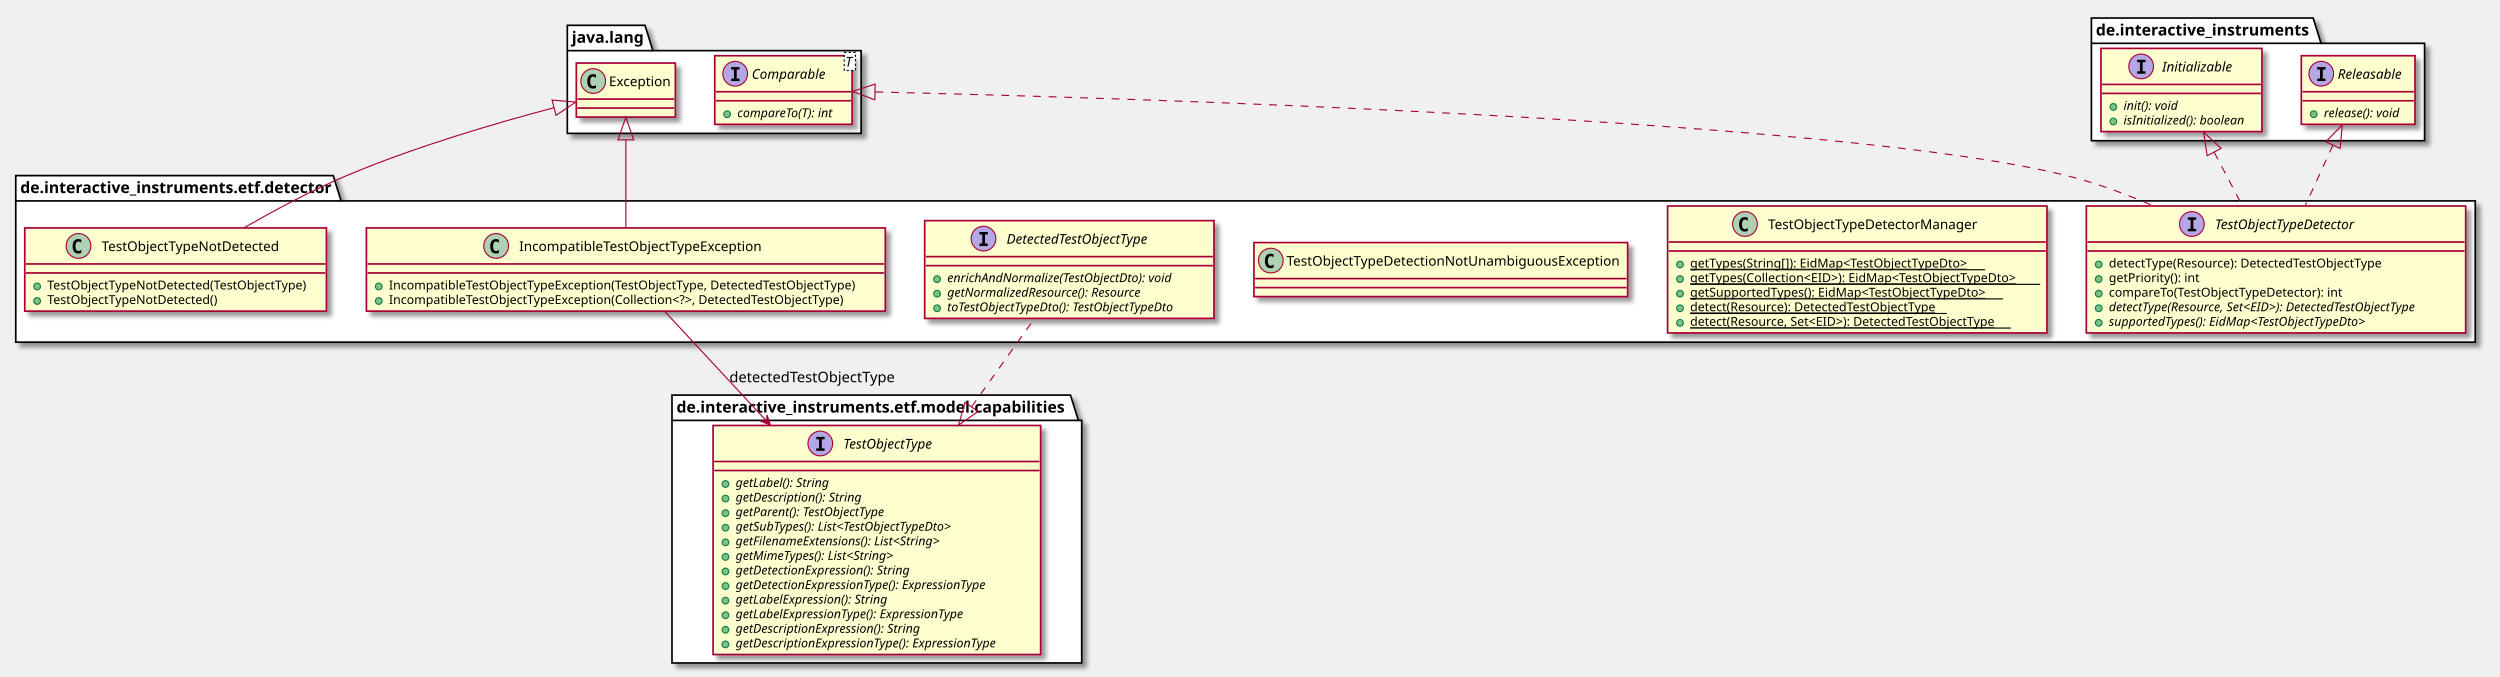
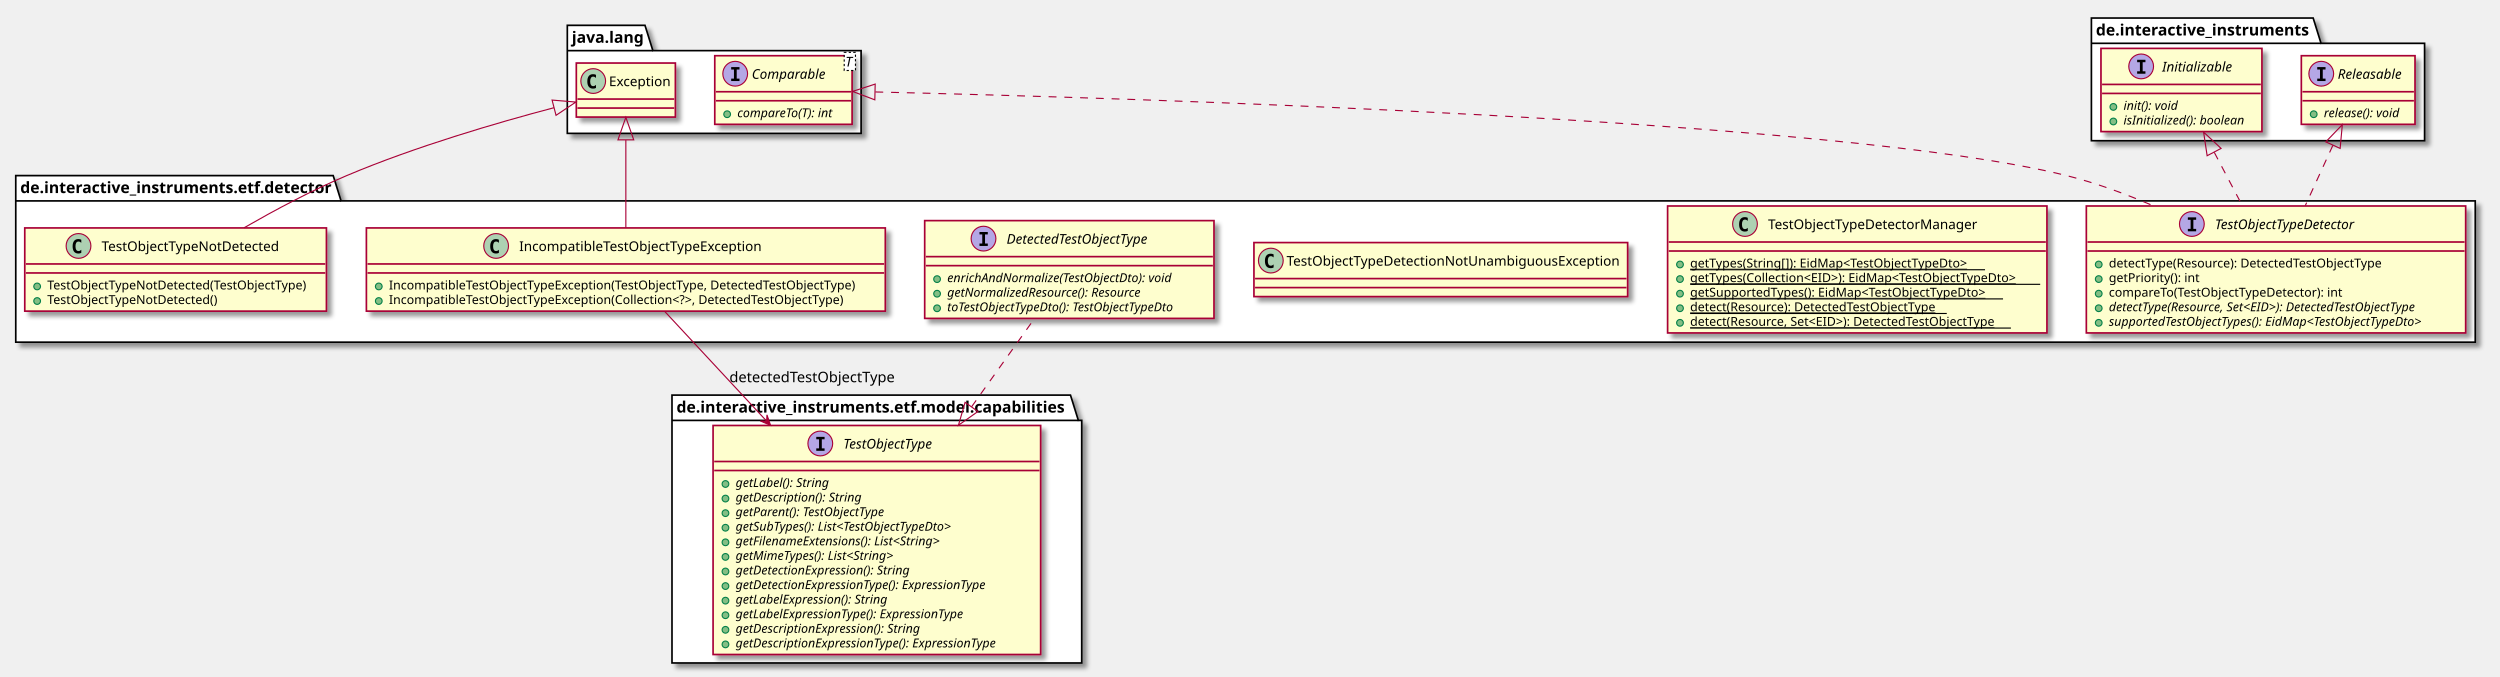
<svg xmlns="http://www.w3.org/2000/svg" xmlns:xlink="http://www.w3.org/1999/xlink" contentScriptType="application/ecmascript" contentStyleType="text/css" height="601px" preserveAspectRatio="none" style="width:2221px;height:601px;" version="1.1" viewBox="0 0 2221 601" width="2221px" zoomAndPan="magnify">
  <defs>
    <filter height="300%" id="fbjjfumw7ukyn" width="300%" x="-1" y="-1">
      <feGaussianBlur result="blurOut" stdDeviation="2.0" />
      <feColorMatrix in="blurOut" result="blurOut2" type="matrix" values="0 0 0 0 0 0 0 0 0 0 0 0 0 0 0 0 0 0 .4 0" />
      <feOffset dx="4.0" dy="4.0" in="blurOut2" result="blurOut3" />
      <feBlend in="SourceGraphic" in2="blurOut3" mode="normal" />
    </filter>
  </defs>
  <g>
    <polygon fill="#FFFFFF" filter="url(#fbjjfumw7ukyn)" points="14,156,296,156,303,178.488,2199,178.488,2199,304,14,304,14,156" style="stroke: #000000; stroke-width: 1.5;" />
    <line style="stroke: #000000; stroke-width: 1.5;" x1="14" x2="303" y1="178.488" y2="178.488" />
    <text fill="#000000" font-family="sans-serif" font-size="14" font-weight="bold" lengthAdjust="spacingAndGlyphs" textLength="276" x="18" y="171.535">de.interactive_instruments.etf.detector</text>
    <polygon fill="#FFFFFF" filter="url(#fbjjfumw7ukyn)" points="504,22.5,573,22.5,580,44.988,765,44.988,765,118.5,504,118.5,504,22.5" style="stroke: #000000; stroke-width: 1.5;" />
    <line style="stroke: #000000; stroke-width: 1.5;" x1="504" x2="580" y1="44.988" y2="44.988" />
    <text fill="#000000" font-family="sans-serif" font-size="14" font-weight="bold" lengthAdjust="spacingAndGlyphs" textLength="63" x="508" y="38.035">java.lang</text>
    <polygon fill="#FFFFFF" filter="url(#fbjjfumw7ukyn)" points="1858,16,2055,16,2062,38.488,2154,38.488,2154,125,1858,125,1858,16" style="stroke: #000000; stroke-width: 1.5;" />
    <line style="stroke: #000000; stroke-width: 1.5;" x1="1858" x2="2062" y1="38.488" y2="38.488" />
    <text fill="#000000" font-family="sans-serif" font-size="14" font-weight="bold" lengthAdjust="spacingAndGlyphs" textLength="191" x="1862" y="31.535">de.interactive_instruments</text>
    <polygon fill="#FFFFFF" filter="url(#fbjjfumw7ukyn)" points="597,351,951,351,958,373.488,961,373.488,961,589,597,589,597,351" style="stroke: #000000; stroke-width: 1.5;" />
    <line style="stroke: #000000; stroke-width: 1.5;" x1="597" x2="958" y1="373.488" y2="373.488" />
    <text fill="#000000" font-family="sans-serif" font-size="14" font-weight="bold" lengthAdjust="spacingAndGlyphs" textLength="348" x="601" y="366.535">de.interactive_instruments.etf.model.capabilities</text>
    <a target="_top" xlink:actuate="onRequest" xlink:href="TestObjectTypeNotDetected.html" xlink:show="new" xlink:title="TestObjectTypeNotDetected.html" xlink:type="simple">
      <rect fill="#FEFECE" filter="url(#fbjjfumw7ukyn)" height="73.91" id="de.interactive_instruments.etf.detector.TestObjectTypeNotDetected" style="stroke: #A80036; stroke-width: 1.5;" width="268" x="22" y="202.5" />
      <ellipse cx="69.75" cy="218.5" fill="#ADD1B2" rx="11" ry="11" style="stroke: #A80036; stroke-width: 1.0;" />
      <path d="M72.223,224.643 Q71.642,224.942 71.003,225.091 Q70.364,225.241 69.658,225.241 Q67.151,225.241 65.832,223.589 Q64.512,221.937 64.512,218.816 Q64.512,215.686 65.832,214.035 Q67.151,212.383 69.658,212.383 Q70.364,212.383 71.011,212.532 Q71.659,212.682 72.223,212.981 L72.223,215.703 Q71.592,215.122 70.999,214.852 Q70.405,214.583 69.774,214.583 Q68.43,214.583 67.745,215.649 Q67.06,216.716 67.06,218.816 Q67.06,220.908 67.745,221.974 Q68.43,223.041 69.774,223.041 Q70.405,223.041 70.999,222.771 Q71.592,222.501 72.223,221.92 Z " />
      <text fill="#000000" font-family="sans-serif" font-size="12" lengthAdjust="spacingAndGlyphs" textLength="164" x="90.25" y="223.035">TestObjectTypeNotDetected</text>
      <line style="stroke: #A80036; stroke-width: 1.5;" x1="23" x2="289" y1="234.5" y2="234.5" />
      <line style="stroke: #A80036; stroke-width: 1.5;" x1="23" x2="289" y1="242.5" y2="242.5" />
      <ellipse cx="33" cy="254.477" fill="#84BE84" rx="3" ry="3" style="stroke: #038048; stroke-width: 1.0;" />
      <text fill="#000000" font-family="sans-serif" font-size="11" lengthAdjust="spacingAndGlyphs" textLength="242" x="42" y="257.135">TestObjectTypeNotDetected(TestObjectType)</text>
      <ellipse cx="33" cy="267.433" fill="#84BE84" rx="3" ry="3" style="stroke: #038048; stroke-width: 1.0;" />
      <text fill="#000000" font-family="sans-serif" font-size="11" lengthAdjust="spacingAndGlyphs" textLength="158" x="42" y="270.09">TestObjectTypeNotDetected()</text>
    </a>
    <a target="_top" xlink:actuate="onRequest" xlink:href="TestObjectTypeDetectorManager.html" xlink:show="new" xlink:title="TestObjectTypeDetectorManager.html" xlink:type="simple">
      <rect fill="#FEFECE" filter="url(#fbjjfumw7ukyn)" height="112.775" id="de.interactive_instruments.etf.detector.TestObjectTypeDetectorManager" style="stroke: #A80036; stroke-width: 1.5;" width="337" x="1481.5" y="183" />
      <ellipse cx="1550.25" cy="199" fill="#ADD1B2" rx="11" ry="11" style="stroke: #A80036; stroke-width: 1.0;" />
      <path d="M1552.723,205.143 Q1552.142,205.442 1551.503,205.591 Q1550.864,205.741 1550.158,205.741 Q1547.651,205.741 1546.332,204.089 Q1545.012,202.437 1545.012,199.316 Q1545.012,196.186 1546.332,194.535 Q1547.651,192.883 1550.158,192.883 Q1550.864,192.883 1551.511,193.032 Q1552.159,193.182 1552.723,193.481 L1552.723,196.203 Q1552.092,195.622 1551.499,195.352 Q1550.905,195.083 1550.274,195.083 Q1548.93,195.083 1548.245,196.149 Q1547.56,197.216 1547.56,199.316 Q1547.56,201.408 1548.245,202.474 Q1548.93,203.541 1550.274,203.541 Q1550.905,203.541 1551.499,203.271 Q1552.092,203.001 1552.723,202.42 Z " />
      <text fill="#000000" font-family="sans-serif" font-size="12" lengthAdjust="spacingAndGlyphs" textLength="191" x="1570.75" y="203.535">TestObjectTypeDetectorManager</text>
      <line style="stroke: #A80036; stroke-width: 1.5;" x1="1482.5" x2="1817.5" y1="215" y2="215" />
      <line style="stroke: #A80036; stroke-width: 1.5;" x1="1482.5" x2="1817.5" y1="223" y2="223" />
      <ellipse cx="1492.5" cy="234.977" fill="#84BE84" rx="3" ry="3" style="stroke: #038048; stroke-width: 1.0;" />
      <text fill="#000000" font-family="sans-serif" font-size="11" lengthAdjust="spacingAndGlyphs" text-decoration="underline" textLength="262" x="1501.5" y="237.635">getTypes(String[]): EidMap&lt;TestObjectTypeDto&gt;</text>
      <line style="stroke: #000000; stroke-width: 1.0;" x1="1501.5" x2="1763.5" y1="239.635" y2="239.635" />
      <ellipse cx="1492.5" cy="247.933" fill="#84BE84" rx="3" ry="3" style="stroke: #038048; stroke-width: 1.0;" />
      <text fill="#000000" font-family="sans-serif" font-size="11" lengthAdjust="spacingAndGlyphs" text-decoration="underline" textLength="311" x="1501.5" y="250.59">getTypes(Collection&lt;EID&gt;): EidMap&lt;TestObjectTypeDto&gt;</text>
      <line style="stroke: #000000; stroke-width: 1.0;" x1="1501.5" x2="1812.5" y1="252.59" y2="252.59" />
      <ellipse cx="1492.5" cy="260.888" fill="#84BE84" rx="3" ry="3" style="stroke: #038048; stroke-width: 1.0;" />
      <text fill="#000000" font-family="sans-serif" font-size="11" lengthAdjust="spacingAndGlyphs" text-decoration="underline" textLength="278" x="1501.5" y="263.545">getSupportedTypes(): EidMap&lt;TestObjectTypeDto&gt;</text>
      <line style="stroke: #000000; stroke-width: 1.0;" x1="1501.5" x2="1779.5" y1="265.545" y2="265.545" />
      <ellipse cx="1492.5" cy="273.843" fill="#84BE84" rx="3" ry="3" style="stroke: #038048; stroke-width: 1.0;" />
      <text fill="#000000" font-family="sans-serif" font-size="11" lengthAdjust="spacingAndGlyphs" text-decoration="underline" textLength="228" x="1501.5" y="276.5">detect(Resource): DetectedTestObjectType</text>
      <line style="stroke: #000000; stroke-width: 1.0;" x1="1501.5" x2="1729.5" y1="278.5" y2="278.5" />
      <ellipse cx="1492.5" cy="286.798" fill="#84BE84" rx="3" ry="3" style="stroke: #038048; stroke-width: 1.0;" />
      <text fill="#000000" font-family="sans-serif" font-size="11" lengthAdjust="spacingAndGlyphs" text-decoration="underline" textLength="285" x="1501.5" y="289.455">detect(Resource, Set&lt;EID&gt;): DetectedTestObjectType</text>
      <line style="stroke: #000000; stroke-width: 1.0;" x1="1501.5" x2="1786.5" y1="291.455" y2="291.455" />
    </a>
    <a target="_top" xlink:actuate="onRequest" xlink:href="TestObjectTypeDetectionNotUnambiguousException.html" xlink:show="new" xlink:title="TestObjectTypeDetectionNotUnambiguousException.html" xlink:type="simple">
      <rect fill="#FEFECE" filter="url(#fbjjfumw7ukyn)" height="48" id="de.interactive_instruments.etf.detector.TestObjectTypeDetectionNotUnambiguousException" style="stroke: #A80036; stroke-width: 1.5;" width="332" x="1114" y="215.5" />
      <ellipse cx="1129" cy="231.5" fill="#ADD1B2" rx="11" ry="11" style="stroke: #A80036; stroke-width: 1.0;" />
      <path d="M1131.473,237.643 Q1130.892,237.942 1130.253,238.091 Q1129.614,238.241 1128.908,238.241 Q1126.401,238.241 1125.082,236.589 Q1123.762,234.937 1123.762,231.816 Q1123.762,228.686 1125.082,227.035 Q1126.401,225.383 1128.908,225.383 Q1129.614,225.383 1130.261,225.532 Q1130.909,225.682 1131.473,225.981 L1131.473,228.703 Q1130.842,228.122 1130.249,227.852 Q1129.655,227.583 1129.024,227.583 Q1127.68,227.583 1126.995,228.649 Q1126.31,229.716 1126.31,231.816 Q1126.31,233.908 1126.995,234.974 Q1127.68,236.041 1129.024,236.041 Q1129.655,236.041 1130.249,235.771 Q1130.842,235.501 1131.473,234.92 Z " />
      <text fill="#000000" font-family="sans-serif" font-size="12" lengthAdjust="spacingAndGlyphs" textLength="300" x="1143" y="236.035">TestObjectTypeDetectionNotUnambiguousException</text>
      <line style="stroke: #A80036; stroke-width: 1.5;" x1="1115" x2="1445" y1="247.5" y2="247.5" />
      <line style="stroke: #A80036; stroke-width: 1.5;" x1="1115" x2="1445" y1="255.5" y2="255.5" />
    </a>
    <a target="_top" xlink:actuate="onRequest" xlink:href="TestObjectTypeDetector.html" xlink:show="new" xlink:title="TestObjectTypeDetector.html" xlink:type="simple">
      <rect fill="#FEFECE" filter="url(#fbjjfumw7ukyn)" height="112.775" id="de.interactive_instruments.etf.detector.TestObjectTypeDetector" style="stroke: #A80036; stroke-width: 1.5;" width="337" x="1853.5" y="183" />
      <ellipse cx="1947.25" cy="199" fill="#B4A7E5" rx="11" ry="11" style="stroke: #A80036; stroke-width: 1.0;" />
      <path d="M1943.678,195.265 L1943.678,193.107 L1951.057,193.107 L1951.057,195.265 L1948.592,195.265 L1948.592,203.342 L1951.057,203.342 L1951.057,205.5 L1943.678,205.5 L1943.678,203.342 L1946.143,203.342 L1946.143,195.265 Z " />
      <text fill="#000000" font-family="sans-serif" font-size="12" font-style="italic" lengthAdjust="spacingAndGlyphs" textLength="141" x="1967.75" y="203.535">TestObjectTypeDetector</text>
      <line style="stroke: #A80036; stroke-width: 1.5;" x1="1854.5" x2="2189.5" y1="215" y2="215" />
      <line style="stroke: #A80036; stroke-width: 1.5;" x1="1854.5" x2="2189.5" y1="223" y2="223" />
      <ellipse cx="1864.5" cy="234.977" fill="#84BE84" rx="3" ry="3" style="stroke: #038048; stroke-width: 1.0;" />
      <text fill="#000000" font-family="sans-serif" font-size="11" lengthAdjust="spacingAndGlyphs" textLength="254" x="1873.5" y="237.635">detectType(Resource): DetectedTestObjectType</text>
      <ellipse cx="1864.5" cy="247.933" fill="#84BE84" rx="3" ry="3" style="stroke: #038048; stroke-width: 1.0;" />
      <text fill="#000000" font-family="sans-serif" font-size="11" lengthAdjust="spacingAndGlyphs" textLength="84" x="1873.5" y="250.59">getPriority(): int</text>
      <ellipse cx="1864.5" cy="260.888" fill="#84BE84" rx="3" ry="3" style="stroke: #038048; stroke-width: 1.0;" />
      <text fill="#000000" font-family="sans-serif" font-size="11" lengthAdjust="spacingAndGlyphs" textLength="219" x="1873.5" y="263.545">compareTo(TestObjectTypeDetector): int</text>
      <ellipse cx="1864.5" cy="273.843" fill="#84BE84" rx="3" ry="3" style="stroke: #038048; stroke-width: 1.0;" />
      <text fill="#000000" font-family="sans-serif" font-size="11" font-style="italic" lengthAdjust="spacingAndGlyphs" textLength="311" x="1873.5" y="276.5">detectType(Resource, Set&lt;EID&gt;): DetectedTestObjectType</text>
      <ellipse cx="1864.5" cy="286.798" fill="#84BE84" rx="3" ry="3" style="stroke: #038048; stroke-width: 1.0;" />
-       <text fill="#000000" font-family="sans-serif" font-size="11" font-style="italic" lengthAdjust="spacingAndGlyphs" textLength="261" x="1873.5" y="289.455">supportedTypes(): EidMap&lt;TestObjectTypeDto&gt;</text>
+       <text fill="#000000" font-family="sans-serif" font-size="11" font-style="italic" lengthAdjust="spacingAndGlyphs" textLength="261" x="1873.5" y="289.455">supportedTestObjectTypes(): EidMap&lt;TestObjectTypeDto&gt;</text>
    </a>
    <a target="_top" xlink:actuate="onRequest" xlink:href="DetectedTestObjectType.html" xlink:show="new" xlink:title="DetectedTestObjectType.html" xlink:type="simple">
      <rect fill="#FEFECE" filter="url(#fbjjfumw7ukyn)" height="86.865" id="de.interactive_instruments.etf.detector.DetectedTestObjectType" style="stroke: #A80036; stroke-width: 1.5;" width="257" x="821.5" y="196" />
      <ellipse cx="873.75" cy="212" fill="#B4A7E5" rx="11" ry="11" style="stroke: #A80036; stroke-width: 1.0;" />
      <path d="M870.178,208.265 L870.178,206.107 L877.557,206.107 L877.557,208.265 L875.092,208.265 L875.092,216.342 L877.557,216.342 L877.557,218.5 L870.178,218.5 L870.178,216.342 L872.643,216.342 L872.643,208.265 Z " />
      <text fill="#000000" font-family="sans-serif" font-size="12" font-style="italic" lengthAdjust="spacingAndGlyphs" textLength="144" x="894.25" y="216.535">DetectedTestObjectType</text>
      <line style="stroke: #A80036; stroke-width: 1.5;" x1="822.5" x2="1077.5" y1="228" y2="228" />
      <line style="stroke: #A80036; stroke-width: 1.5;" x1="822.5" x2="1077.5" y1="236" y2="236" />
      <ellipse cx="832.5" cy="247.977" fill="#84BE84" rx="3" ry="3" style="stroke: #038048; stroke-width: 1.0;" />
      <text fill="#000000" font-family="sans-serif" font-size="11" font-style="italic" lengthAdjust="spacingAndGlyphs" textLength="224" x="841.5" y="250.635">enrichAndNormalize(TestObjectDto): void</text>
      <ellipse cx="832.5" cy="260.933" fill="#84BE84" rx="3" ry="3" style="stroke: #038048; stroke-width: 1.0;" />
      <text fill="#000000" font-family="sans-serif" font-size="11" font-style="italic" lengthAdjust="spacingAndGlyphs" textLength="192" x="841.5" y="263.59">getNormalizedResource(): Resource</text>
      <ellipse cx="832.5" cy="273.888" fill="#84BE84" rx="3" ry="3" style="stroke: #038048; stroke-width: 1.0;" />
      <text fill="#000000" font-family="sans-serif" font-size="11" font-style="italic" lengthAdjust="spacingAndGlyphs" textLength="231" x="841.5" y="276.545">toTestObjectTypeDto(): TestObjectTypeDto</text>
    </a>
    <a target="_top" xlink:actuate="onRequest" xlink:href="IncompatibleTestObjectTypeException.html" xlink:show="new" xlink:title="IncompatibleTestObjectTypeException.html" xlink:type="simple">
      <rect fill="#FEFECE" filter="url(#fbjjfumw7ukyn)" height="73.91" id="de.interactive_instruments.etf.detector.IncompatibleTestObjectTypeException" style="stroke: #A80036; stroke-width: 1.5;" width="461" x="325.5" y="202.5" />
      <ellipse cx="440.75" cy="218.5" fill="#ADD1B2" rx="11" ry="11" style="stroke: #A80036; stroke-width: 1.0;" />
      <path d="M443.223,224.643 Q442.642,224.942 442.003,225.091 Q441.364,225.241 440.658,225.241 Q438.151,225.241 436.832,223.589 Q435.512,221.937 435.512,218.816 Q435.512,215.686 436.832,214.035 Q438.151,212.383 440.658,212.383 Q441.364,212.383 442.011,212.532 Q442.659,212.682 443.223,212.981 L443.223,215.703 Q442.592,215.122 441.999,214.852 Q441.405,214.583 440.774,214.583 Q439.43,214.583 438.745,215.649 Q438.06,216.716 438.06,218.816 Q438.06,220.908 438.745,221.974 Q439.43,223.041 440.774,223.041 Q441.405,223.041 441.999,222.771 Q442.592,222.501 443.223,221.92 Z " />
      <text fill="#000000" font-family="sans-serif" font-size="12" lengthAdjust="spacingAndGlyphs" textLength="222" x="461.25" y="223.035">IncompatibleTestObjectTypeException</text>
      <line style="stroke: #A80036; stroke-width: 1.5;" x1="326.5" x2="785.5" y1="234.5" y2="234.5" />
      <line style="stroke: #A80036; stroke-width: 1.5;" x1="326.5" x2="785.5" y1="242.5" y2="242.5" />
      <ellipse cx="336.5" cy="254.477" fill="#84BE84" rx="3" ry="3" style="stroke: #038048; stroke-width: 1.0;" />
      <text fill="#000000" font-family="sans-serif" font-size="11" lengthAdjust="spacingAndGlyphs" textLength="435" x="345.5" y="257.135">IncompatibleTestObjectTypeException(TestObjectType, DetectedTestObjectType)</text>
      <ellipse cx="336.5" cy="267.433" fill="#84BE84" rx="3" ry="3" style="stroke: #038048; stroke-width: 1.0;" />
      <text fill="#000000" font-family="sans-serif" font-size="11" lengthAdjust="spacingAndGlyphs" textLength="428" x="345.5" y="270.09">IncompatibleTestObjectTypeException(Collection&lt;?&gt;, DetectedTestObjectType)</text>
    </a>
    <rect fill="#FEFECE" filter="url(#fbjjfumw7ukyn)" height="48" id="java.lang.Exception" style="stroke: #A80036; stroke-width: 1.5;" width="88" x="512" y="56" />
    <ellipse cx="527" cy="72" fill="#ADD1B2" rx="11" ry="11" style="stroke: #A80036; stroke-width: 1.0;" />
    <path d="M529.473,78.143 Q528.892,78.442 528.253,78.591 Q527.614,78.741 526.908,78.741 Q524.401,78.741 523.082,77.089 Q521.762,75.437 521.762,72.316 Q521.762,69.186 523.082,67.535 Q524.401,65.883 526.908,65.883 Q527.614,65.883 528.261,66.032 Q528.909,66.182 529.473,66.481 L529.473,69.203 Q528.842,68.622 528.249,68.352 Q527.655,68.082 527.024,68.082 Q525.68,68.082 524.995,69.149 Q524.31,70.216 524.31,72.316 Q524.31,74.408 524.995,75.474 Q525.68,76.541 527.024,76.541 Q527.655,76.541 528.249,76.271 Q528.842,76.001 529.473,75.42 Z " />
    <text fill="#000000" font-family="sans-serif" font-size="12" lengthAdjust="spacingAndGlyphs" textLength="56" x="541" y="76.535">Exception</text>
    <line style="stroke: #A80036; stroke-width: 1.5;" x1="513" x2="599" y1="88" y2="88" />
    <line style="stroke: #A80036; stroke-width: 1.5;" x1="513" x2="599" y1="96" y2="96" />
    <rect fill="#FEFECE" filter="url(#fbjjfumw7ukyn)" height="60.955" id="java.lang.Comparable" style="stroke: #A80036; stroke-width: 1.5;" width="122" x="635" y="49.5" />
    <ellipse cx="653.15" cy="65.5" fill="#B4A7E5" rx="11" ry="11" style="stroke: #A80036; stroke-width: 1.0;" />
    <path d="M649.578,61.765 L649.578,59.607 L656.957,59.607 L656.957,61.765 L654.492,61.765 L654.492,69.842 L656.957,69.842 L656.957,72 L649.578,72 L649.578,69.842 L652.043,69.842 L652.043,61.765 Z " />
    <text fill="#000000" font-family="sans-serif" font-size="12" font-style="italic" lengthAdjust="spacingAndGlyphs" textLength="71" x="667.85" y="70.035">Comparable</text>
    <rect fill="#FFFFFF" height="16.133" style="stroke: #000000; stroke-width: 1.0; stroke-dasharray: 2.0,2.0;" width="10" x="750" y="46.5" />
    <text fill="#000000" font-family="sans-serif" font-size="12" font-style="italic" lengthAdjust="spacingAndGlyphs" textLength="8" x="751" y="59.102">T</text>
    <line style="stroke: #A80036; stroke-width: 1.5;" x1="636" x2="756" y1="81.5" y2="81.5" />
    <line style="stroke: #A80036; stroke-width: 1.5;" x1="636" x2="756" y1="89.5" y2="89.5" />
    <ellipse cx="646" cy="101.478" fill="#84BE84" rx="3" ry="3" style="stroke: #038048; stroke-width: 1.0;" />
    <text fill="#000000" font-family="sans-serif" font-size="11" font-style="italic" lengthAdjust="spacingAndGlyphs" textLength="96" x="655" y="104.135">compareTo(T): int</text>
    <rect fill="#FEFECE" filter="url(#fbjjfumw7ukyn)" height="73.91" id="de.interactive_instruments.Initializable" style="stroke: #A80036; stroke-width: 1.5;" width="143" x="1866.5" y="43" />
    <ellipse cx="1902.2" cy="59" fill="#B4A7E5" rx="11" ry="11" style="stroke: #A80036; stroke-width: 1.0;" />
    <path d="M1898.628,55.265 L1898.628,53.107 L1906.007,53.107 L1906.007,55.265 L1903.542,55.265 L1903.542,63.342 L1906.007,63.342 L1906.007,65.5 L1898.628,65.5 L1898.628,63.342 L1901.093,63.342 L1901.093,55.265 Z " />
    <text fill="#000000" font-family="sans-serif" font-size="12" font-style="italic" lengthAdjust="spacingAndGlyphs" textLength="65" x="1920.8" y="63.535">Initializable</text>
    <line style="stroke: #A80036; stroke-width: 1.5;" x1="1867.5" x2="2008.5" y1="75" y2="75" />
    <line style="stroke: #A80036; stroke-width: 1.5;" x1="1867.5" x2="2008.5" y1="83" y2="83" />
    <ellipse cx="1877.5" cy="94.978" fill="#84BE84" rx="3" ry="3" style="stroke: #038048; stroke-width: 1.0;" />
    <text fill="#000000" font-family="sans-serif" font-size="11" font-style="italic" lengthAdjust="spacingAndGlyphs" textLength="54" x="1886.5" y="97.635">init(): void</text>
    <ellipse cx="1877.5" cy="107.933" fill="#84BE84" rx="3" ry="3" style="stroke: #038048; stroke-width: 1.0;" />
    <text fill="#000000" font-family="sans-serif" font-size="11" font-style="italic" lengthAdjust="spacingAndGlyphs" textLength="117" x="1886.5" y="110.59">isInitialized(): boolean</text>
    <rect fill="#FEFECE" filter="url(#fbjjfumw7ukyn)" height="60.955" id="de.interactive_instruments.Releasable" style="stroke: #A80036; stroke-width: 1.5;" width="101" x="2044.5" y="49.5" />
    <ellipse cx="2062.2" cy="65.5" fill="#B4A7E5" rx="11" ry="11" style="stroke: #A80036; stroke-width: 1.0;" />
    <path d="M2058.628,61.765 L2058.628,59.607 L2066.007,59.607 L2066.007,61.765 L2063.542,61.765 L2063.542,69.842 L2066.007,69.842 L2066.007,72 L2058.628,72 L2058.628,69.842 L2061.093,69.842 L2061.093,61.765 Z " />
    <text fill="#000000" font-family="sans-serif" font-size="12" font-style="italic" lengthAdjust="spacingAndGlyphs" textLength="63" x="2076.8" y="70.035">Releasable</text>
    <line style="stroke: #A80036; stroke-width: 1.5;" x1="2045.5" x2="2144.5" y1="81.5" y2="81.5" />
    <line style="stroke: #A80036; stroke-width: 1.5;" x1="2045.5" x2="2144.5" y1="89.5" y2="89.5" />
    <ellipse cx="2055.5" cy="101.478" fill="#84BE84" rx="3" ry="3" style="stroke: #038048; stroke-width: 1.0;" />
    <text fill="#000000" font-family="sans-serif" font-size="11" font-style="italic" lengthAdjust="spacingAndGlyphs" textLength="75" x="2064.5" y="104.135">release(): void</text>
    <rect fill="#FEFECE" filter="url(#fbjjfumw7ukyn)" height="203.461" id="de.interactive_instruments.etf.model.capabilities.TestObjectType" style="stroke: #A80036; stroke-width: 1.5;" width="291" x="633.5" y="378" />
    <ellipse cx="728.75" cy="394" fill="#B4A7E5" rx="11" ry="11" style="stroke: #A80036; stroke-width: 1.0;" />
    <path d="M725.178,390.265 L725.178,388.107 L732.557,388.107 L732.557,390.265 L730.092,390.265 L730.092,398.342 L732.557,398.342 L732.557,400.5 L725.178,400.5 L725.178,398.342 L727.643,398.342 L727.643,390.265 Z " />
    <text fill="#000000" font-family="sans-serif" font-size="12" font-style="italic" lengthAdjust="spacingAndGlyphs" textLength="92" x="749.25" y="398.535">TestObjectType</text>
    <line style="stroke: #A80036; stroke-width: 1.5;" x1="634.5" x2="923.5" y1="410" y2="410" />
    <line style="stroke: #A80036; stroke-width: 1.5;" x1="634.5" x2="923.5" y1="418" y2="418" />
    <ellipse cx="644.5" cy="429.978" fill="#84BE84" rx="3" ry="3" style="stroke: #038048; stroke-width: 1.0;" />
    <text fill="#000000" font-family="sans-serif" font-size="11" font-style="italic" lengthAdjust="spacingAndGlyphs" textLength="91" x="653.5" y="432.635">getLabel(): String</text>
    <ellipse cx="644.5" cy="442.933" fill="#84BE84" rx="3" ry="3" style="stroke: #038048; stroke-width: 1.0;" />
    <text fill="#000000" font-family="sans-serif" font-size="11" font-style="italic" lengthAdjust="spacingAndGlyphs" textLength="125" x="653.5" y="445.59">getDescription(): String</text>
    <ellipse cx="644.5" cy="455.888" fill="#84BE84" rx="3" ry="3" style="stroke: #038048; stroke-width: 1.0;" />
    <text fill="#000000" font-family="sans-serif" font-size="11" font-style="italic" lengthAdjust="spacingAndGlyphs" textLength="149" x="653.5" y="458.545">getParent(): TestObjectType</text>
    <ellipse cx="644.5" cy="468.843" fill="#84BE84" rx="3" ry="3" style="stroke: #038048; stroke-width: 1.0;" />
    <text fill="#000000" font-family="sans-serif" font-size="11" font-style="italic" lengthAdjust="spacingAndGlyphs" textLength="223" x="653.5" y="471.5">getSubTypes(): List&lt;TestObjectTypeDto&gt;</text>
    <ellipse cx="644.5" cy="481.798" fill="#84BE84" rx="3" ry="3" style="stroke: #038048; stroke-width: 1.0;" />
    <text fill="#000000" font-family="sans-serif" font-size="11" font-style="italic" lengthAdjust="spacingAndGlyphs" textLength="206" x="653.5" y="484.455">getFilenameExtensions(): List&lt;String&gt;</text>
    <ellipse cx="644.5" cy="494.753" fill="#84BE84" rx="3" ry="3" style="stroke: #038048; stroke-width: 1.0;" />
    <text fill="#000000" font-family="sans-serif" font-size="11" font-style="italic" lengthAdjust="spacingAndGlyphs" textLength="160" x="653.5" y="497.41">getMimeTypes(): List&lt;String&gt;</text>
    <ellipse cx="644.5" cy="507.708" fill="#84BE84" rx="3" ry="3" style="stroke: #038048; stroke-width: 1.0;" />
    <text fill="#000000" font-family="sans-serif" font-size="11" font-style="italic" lengthAdjust="spacingAndGlyphs" textLength="174" x="653.5" y="510.365">getDetectionExpression(): String</text>
    <ellipse cx="644.5" cy="520.663" fill="#84BE84" rx="3" ry="3" style="stroke: #038048; stroke-width: 1.0;" />
    <text fill="#000000" font-family="sans-serif" font-size="11" font-style="italic" lengthAdjust="spacingAndGlyphs" textLength="254" x="653.5" y="523.32">getDetectionExpressionType(): ExpressionType</text>
    <ellipse cx="644.5" cy="533.618" fill="#84BE84" rx="3" ry="3" style="stroke: #038048; stroke-width: 1.0;" />
    <text fill="#000000" font-family="sans-serif" font-size="11" font-style="italic" lengthAdjust="spacingAndGlyphs" textLength="151" x="653.5" y="536.275">getLabelExpression(): String</text>
    <ellipse cx="644.5" cy="546.573" fill="#84BE84" rx="3" ry="3" style="stroke: #038048; stroke-width: 1.0;" />
    <text fill="#000000" font-family="sans-serif" font-size="11" font-style="italic" lengthAdjust="spacingAndGlyphs" textLength="231" x="653.5" y="549.231">getLabelExpressionType(): ExpressionType</text>
    <ellipse cx="644.5" cy="559.528" fill="#84BE84" rx="3" ry="3" style="stroke: #038048; stroke-width: 1.0;" />
    <text fill="#000000" font-family="sans-serif" font-size="11" font-style="italic" lengthAdjust="spacingAndGlyphs" textLength="185" x="653.5" y="562.186">getDescriptionExpression(): String</text>
    <ellipse cx="644.5" cy="572.483" fill="#84BE84" rx="3" ry="3" style="stroke: #038048; stroke-width: 1.0;" />
    <text fill="#000000" font-family="sans-serif" font-size="11" font-style="italic" lengthAdjust="spacingAndGlyphs" textLength="265" x="653.5" y="575.141">getDescriptionExpressionType(): ExpressionType</text>
    <path d="M492.219,95.678 C441.363,109.094 368.836,130.29 308,156 C276.938,169.127 243.962,186.75 216.692,202.423 " fill="none" id="java.lang.Exception-de.interactive_instruments.etf.detector.TestObjectTypeNotDetected" style="stroke: #A80036; stroke-width: 1.0;" />
    <polygon fill="none" points="490.467,88.901,511.582,90.67,493.973,102.455,490.467,88.901" style="stroke: #A80036; stroke-width: 1.0;" />
    <path d="M1967.146,135.343 C1975.259,150.747 1984.08,167.496 1992.228,182.968 " fill="none" id="de.interactive_instruments.Initializable-de.interactive_instruments.etf.detector.TestObjectTypeDetector" style="stroke: #A80036; stroke-width: 1.0; stroke-dasharray: 7.0,7.0;" />
    <polygon fill="none" points="1960.82,138.353,1957.694,117.396,1973.207,131.83,1960.82,138.353" style="stroke: #A80036; stroke-width: 1.0;" />
    <path d="M2072.532,129.092 C2064.773,146.043 2056.018,165.174 2048.001,182.691 " fill="none" id="de.interactive_instruments.Releasable-de.interactive_instruments.etf.detector.TestObjectTypeDetector" style="stroke: #A80036; stroke-width: 1.0; stroke-dasharray: 7.0,7.0;" />
    <polygon fill="none" points="2066.236,126.026,2080.925,110.753,2078.967,131.852,2066.236,126.026" style="stroke: #A80036; stroke-width: 1.0;" />
    <path d="M777.641,81.694 C1003.831,86.983 1635.112,105.93 1836,156 C1861.759,162.42 1888.39,172.245 1913.17,182.93 " fill="none" id="java.lang.Comparable-de.interactive_instruments.etf.detector.TestObjectTypeDetector" style="stroke: #A80036; stroke-width: 1.0; stroke-dasharray: 7.0,7.0;" />
    <polygon fill="none" points="777.191,88.686,757.356,81.231,777.51,74.69,777.191,88.686" style="stroke: #A80036; stroke-width: 1.0;" />
    <path d="M863.146,361.4 C883.05,333.465 903.051,305.393 918.835,283.241 " fill="none" id="de.interactive_instruments.etf.model.capabilities.TestObjectType-de.interactive_instruments.etf.detector.DetectedTestObjectType" style="stroke: #A80036; stroke-width: 1.0; stroke-dasharray: 7.0,7.0;" />
    <polygon fill="none" points="868.778,365.56,851.471,377.786,857.376,357.436,868.778,365.56" style="stroke: #A80036; stroke-width: 1.0;" />
    <path d="M556,124.409 C556,148.917 556,179.007 556,202.273 " fill="none" id="java.lang.Exception-de.interactive_instruments.etf.detector.IncompatibleTestObjectTypeException" style="stroke: #A80036; stroke-width: 1.0;" />
    <polygon fill="none" points="549,124.225,556,104.225,563,124.225,549,124.225" style="stroke: #A80036; stroke-width: 1.0;" />
    <path d="M590.599,276.737 C614.914,302.906 648.743,339.313 681.035,374.067 " fill="none" id="de.interactive_instruments.etf.detector.IncompatibleTestObjectTypeException-de.interactive_instruments.etf.model.capabilities.TestObjectType" style="stroke: #A80036; stroke-width: 1.0;" />
    <polygon fill="#A80036" points="684.558,377.858,681.362,368.543,681.155,374.195,675.501,373.988,684.558,377.858" style="stroke: #A80036; stroke-width: 1.0;" />
    <text fill="#000000" font-family="sans-serif" font-size="13" lengthAdjust="spacingAndGlyphs" textLength="152" x="648" y="339.568">detectedTestObjectType</text>
  </g>
</svg>
